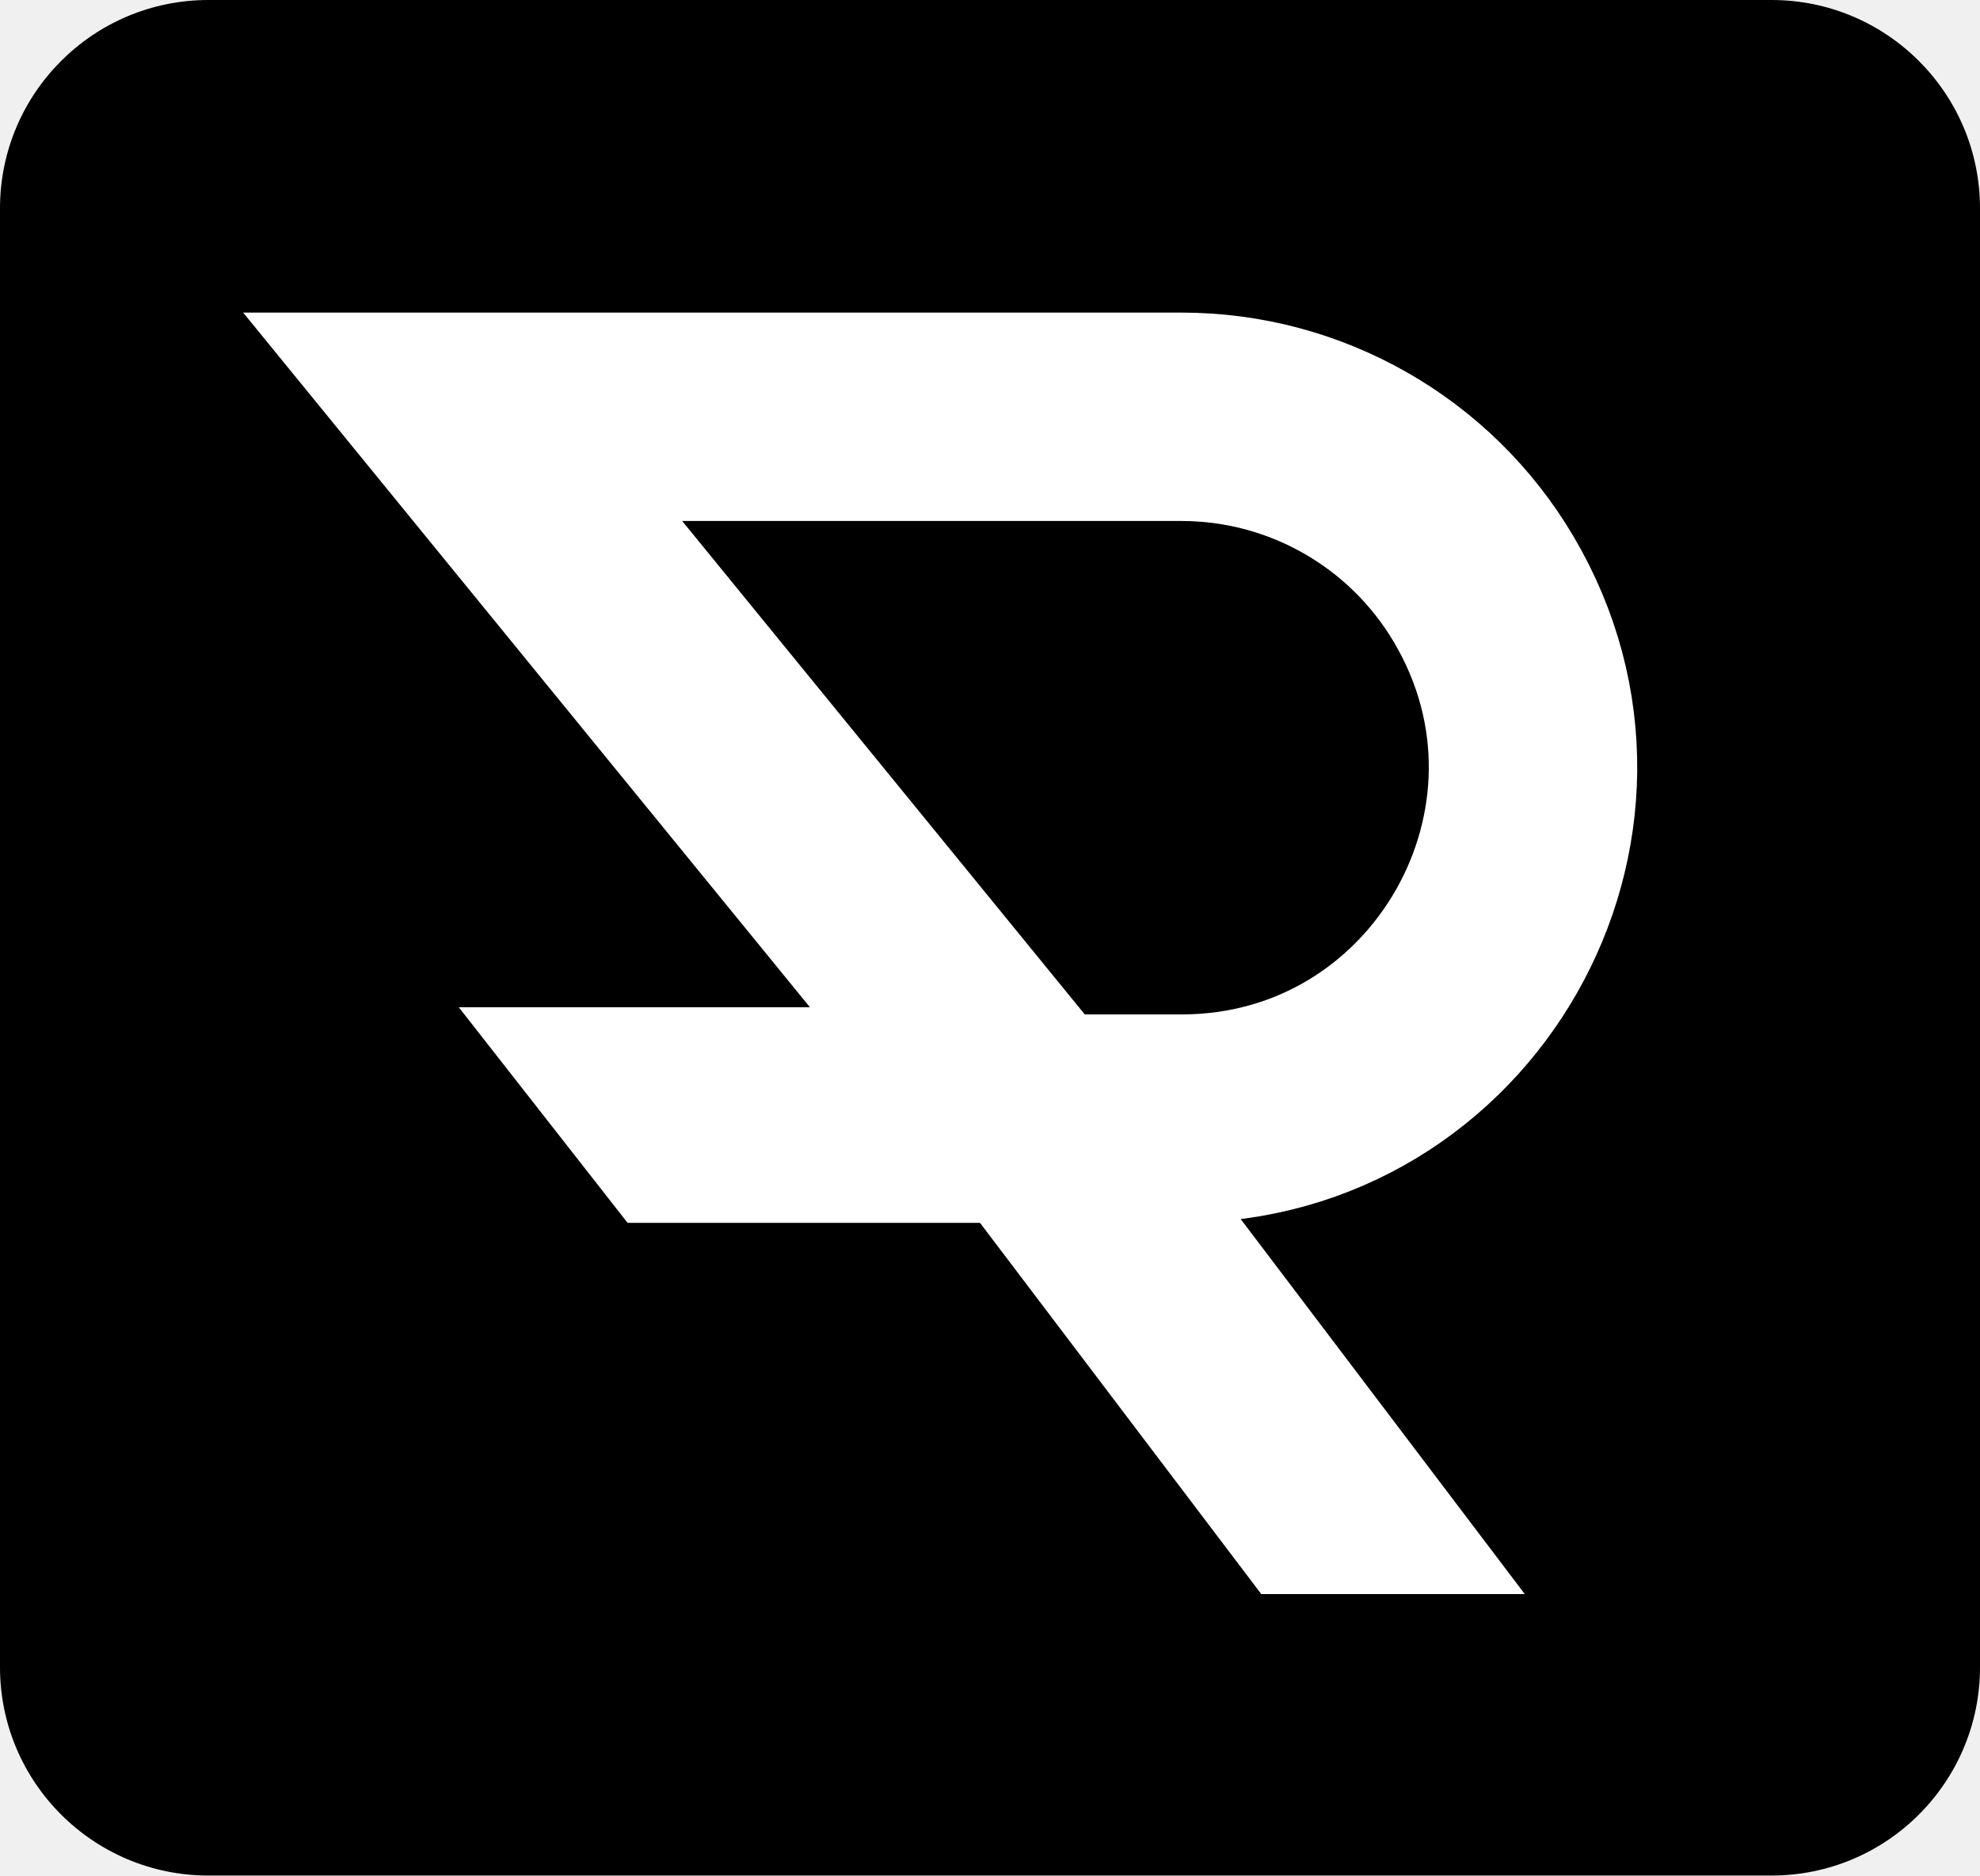
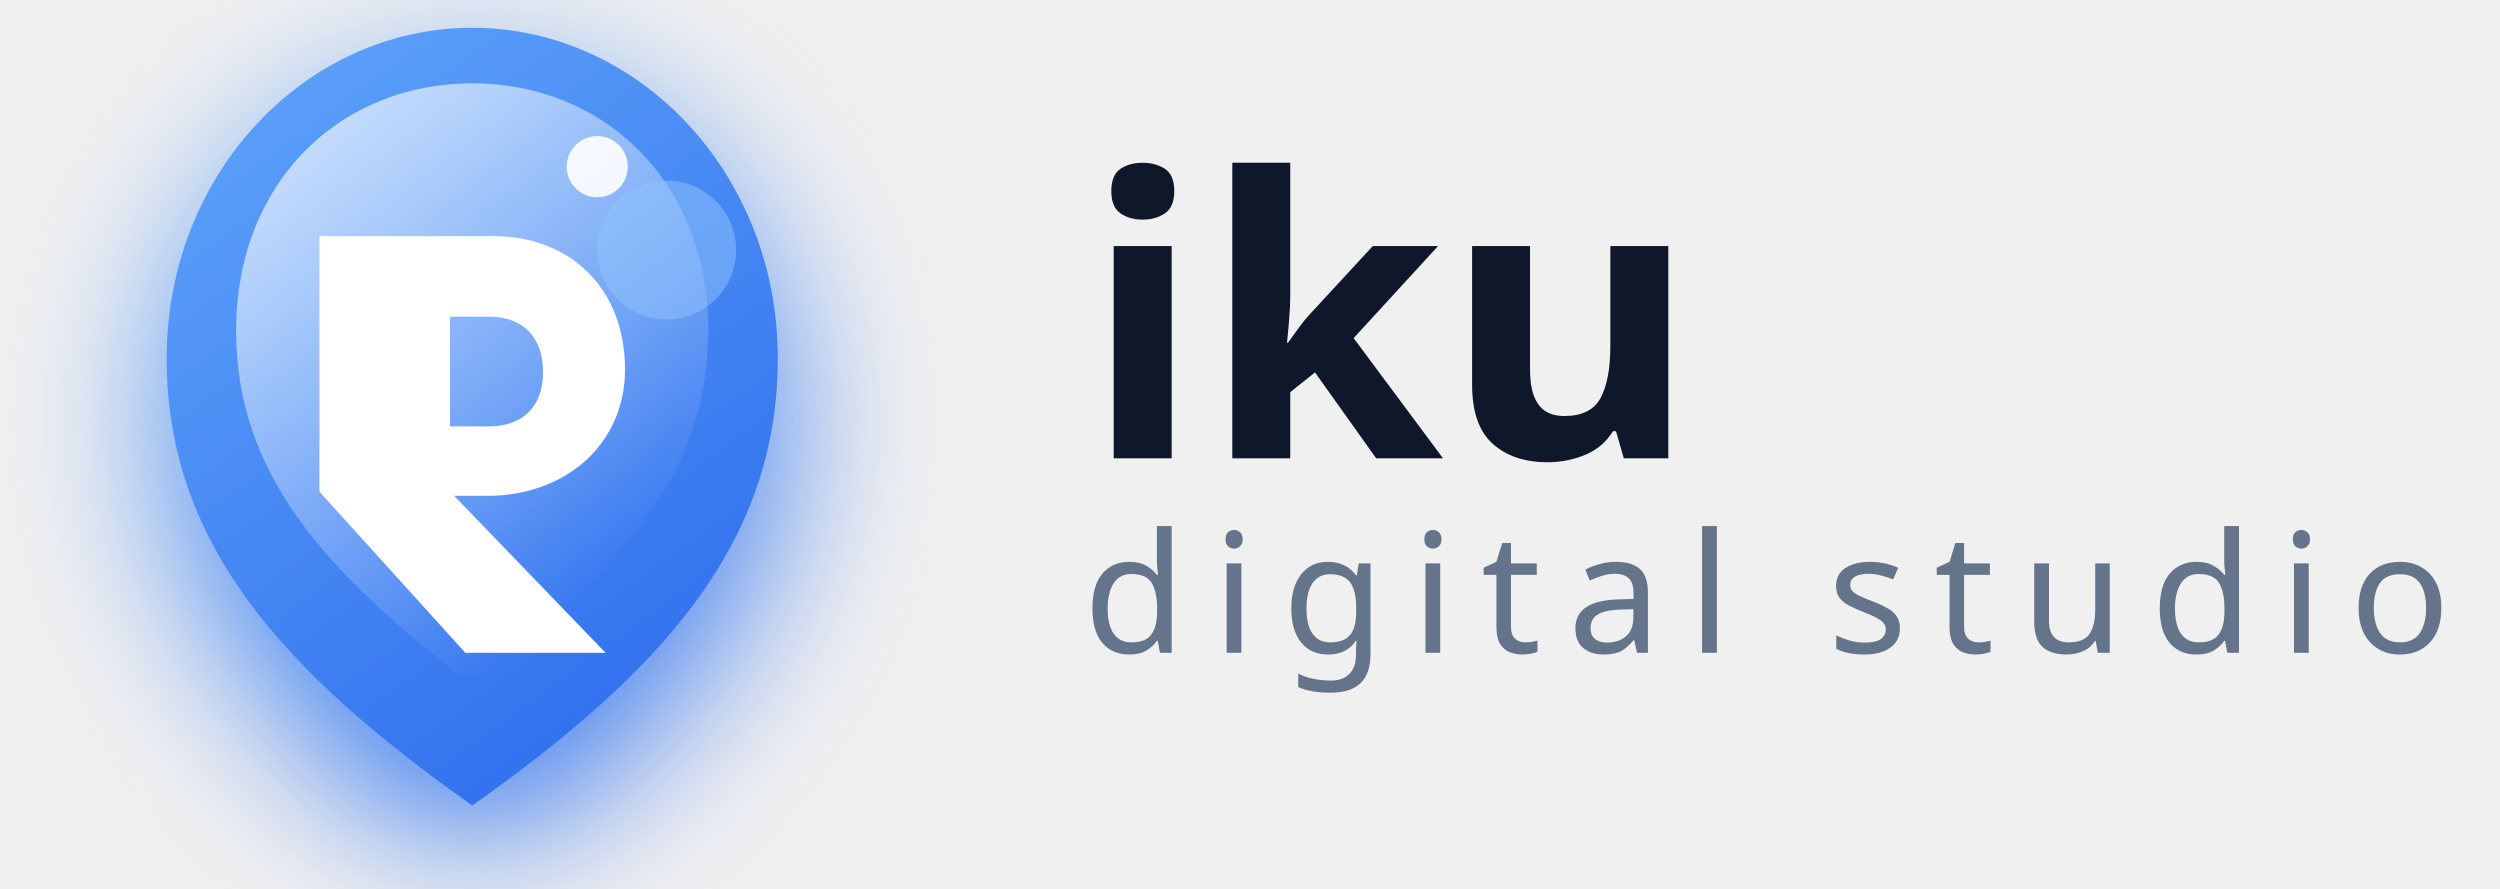
- <svg xmlns="http://www.w3.org/2000/svg" width="57" height="54" viewBox="0 0 57 54" fill="none">
-   <rect width="57" height="54" rx="6" fill="black" />
-   <path d="M18.066 35.207H34.242L28.756 29H13.207L18.066 35.207Z" fill="white" />
-   <path d="M29.804 32.207L13.319 12H34.013C37.583 12 40.888 13.884 42.707 16.956C46.695 23.691 41.84 32.207 34.013 32.207H29.804Z" stroke="white" stroke-width="6" />
-   <path d="M36.31 45.897L27.689 34.517H35.276L43.896 45.897H36.31Z" fill="white" />
+ <svg xmlns="http://www.w3.org/2000/svg" width="180" height="64" viewBox="0 0 180 64" fill="none">
+   <defs>
+     <linearGradient id="dropGradient" x1="14" y1="2" x2="58" y2="62" gradientUnits="userSpaceOnUse">
+       <stop offset="0" stop-color="#60A5FA" />
+       <stop offset="1" stop-color="#2563EB" />
+     </linearGradient>
+     <linearGradient id="glossGradient" x1="20" y1="8" x2="46" y2="40" gradientUnits="userSpaceOnUse">
+       <stop offset="0" stop-color="#ffffff" stop-opacity="0.7" />
+       <stop offset="1" stop-color="#ffffff" stop-opacity="0" />
+     </linearGradient>
+     <filter id="dropShadow" x="0" y="0" width="80" height="80" filterUnits="userSpaceOnUse" color-interpolation-filters="sRGB">
+       <feOffset dy="4" />
+       <feGaussianBlur stdDeviation="6" result="blur" />
+       <feColorMatrix type="matrix" values="0 0 0 0 0 0 0 0 0 0 0 0 0 0 0 0 0 0 0.25 0" />
+       <feBlend in="SourceGraphic" in2="blur" mode="normal" />
+     </filter>
+   </defs>
+   <g filter="url(#dropShadow)">
+     <path d="M34 2C22 2 12 12.5 12 25.8C12 39.3 20.6 48.5 34 58C47.4 48.5 56 39.3 56 25.8C56 12.5 46 2 34 2Z" fill="url(#dropGradient)" />
+   </g>
+   <path d="M34 6C24.5 6 17 13.1 17 23.8C17 34.1 23.4 41 32.8 48.4C33.5 48.9 34.5 48.9 35.2 48.4C44.6 41 51 34.1 51 23.8C51 13.1 43.5 6 34 6Z" fill="url(#glossGradient)" />
+   <path d="M26 17H35.5C41.1 17 45 20.8 45 26.6C45 32 40.7 35.7 35.1 35.7H32.7L43.6 47H33.5L23 35.4V17H26ZM32.4 30.7H35.2C37.6 30.7 39.1 29.3 39.1 26.8C39.1 24.2 37.6 22.8 35.2 22.8H32.4V30.7Z" fill="white" />
+   <circle cx="48" cy="18" r="5" fill="#93C5FD" fill-opacity="0.5" />
+   <circle cx="43" cy="12" r="2.2" fill="white" fill-opacity="0.9" />
+   <text x="78" y="33" font-family="'Poppins','Segoe UI',sans-serif" font-size="28" font-weight="600" fill="#0F172A">iku</text>
+   <text x="78" y="47" font-family="'Poppins','Segoe UI',sans-serif" font-size="12" font-weight="500" letter-spacing="0.16em" fill="#64748B">digital studio</text>
</svg>
